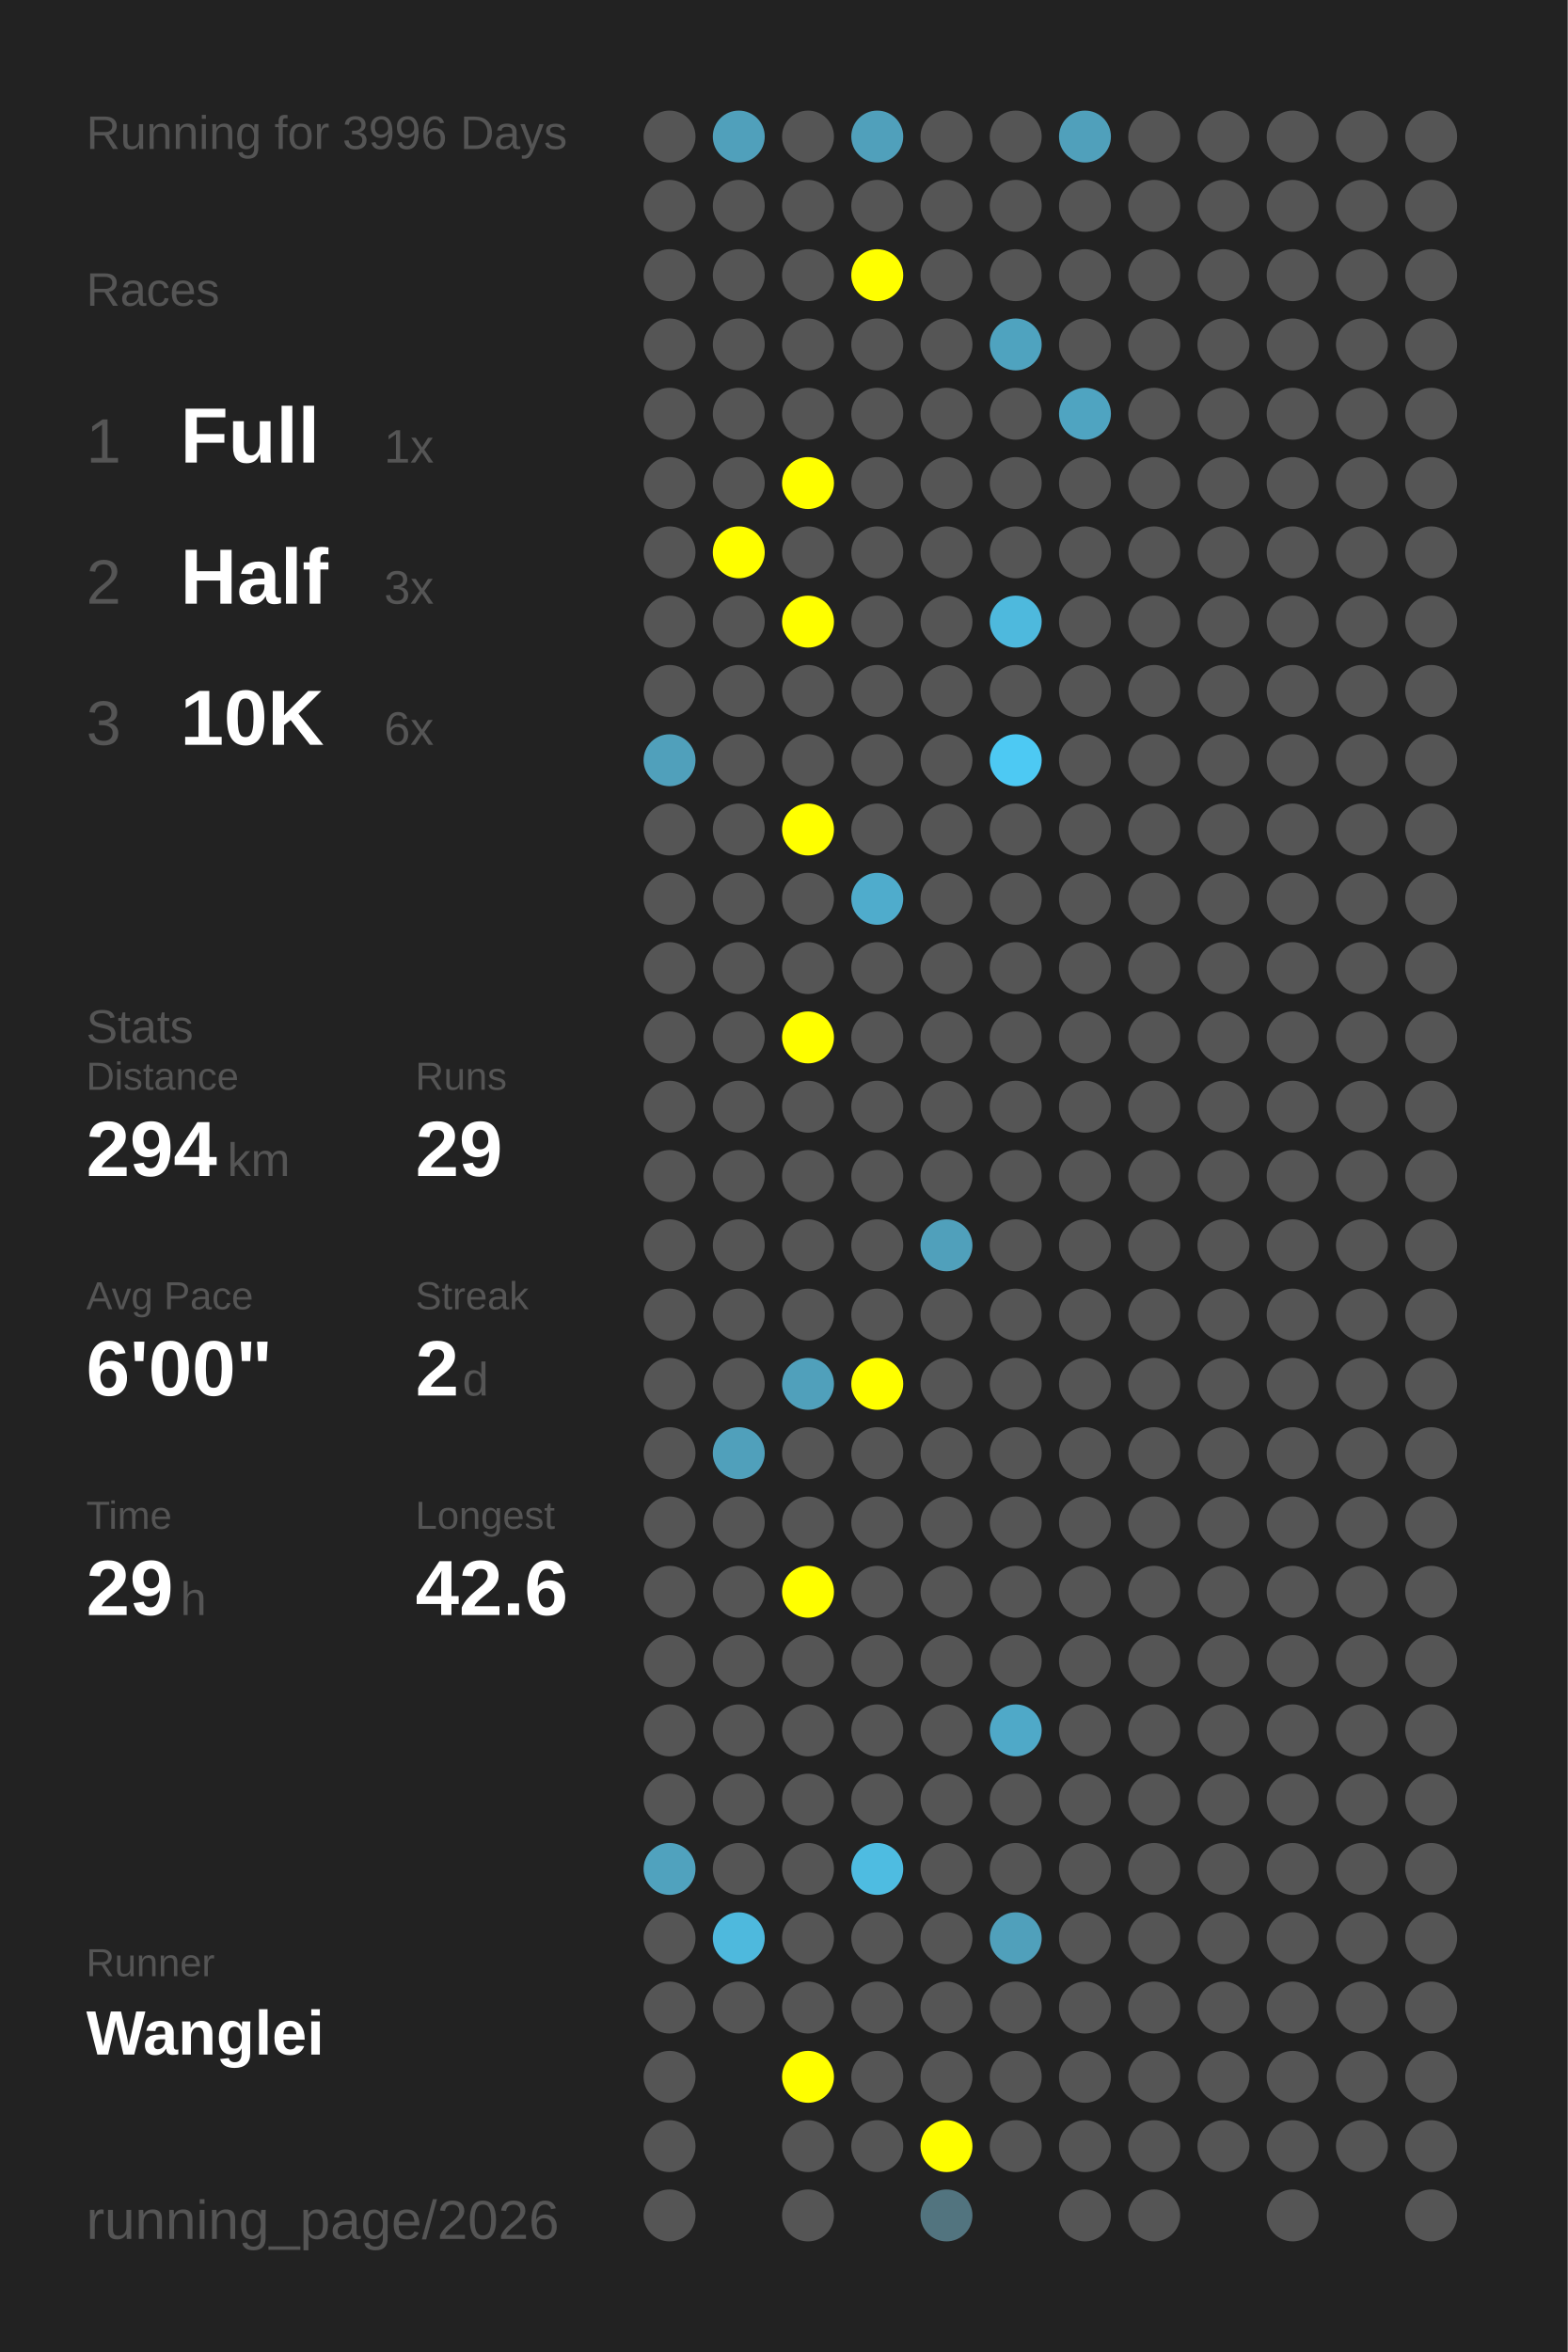
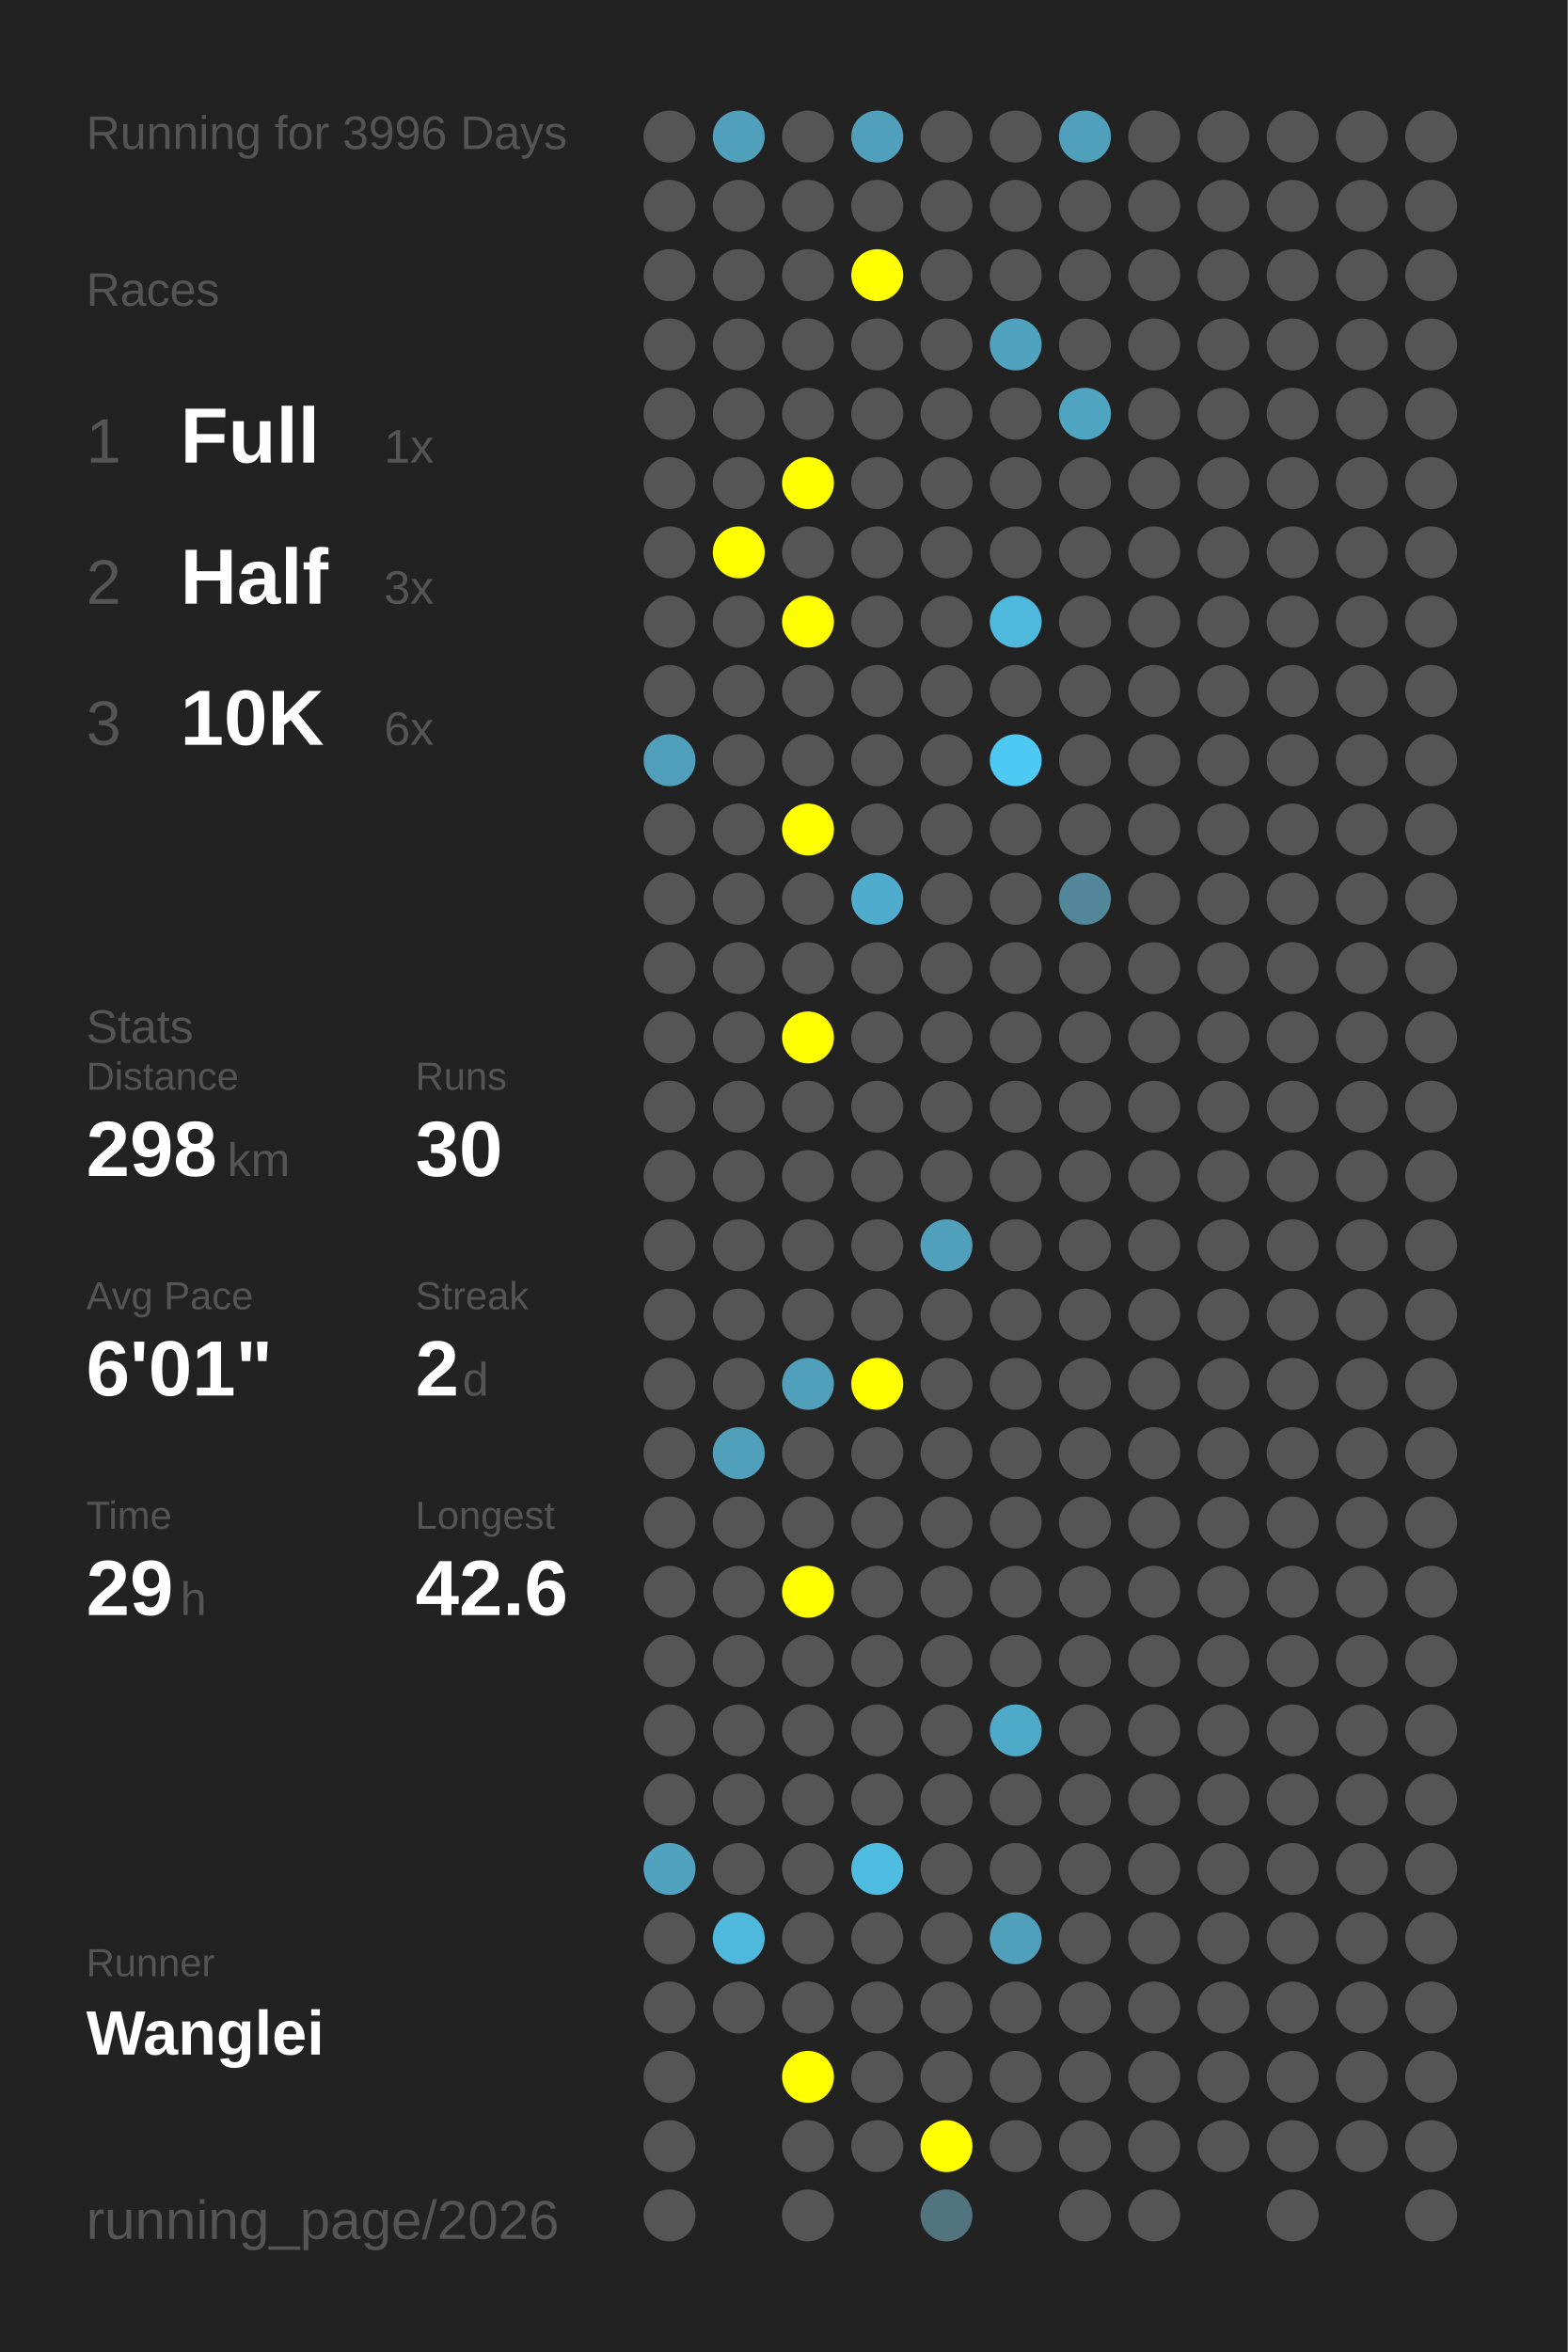
<svg xmlns="http://www.w3.org/2000/svg" baseProfile="full" height="300mm" version="1.1" viewBox="0,0,200,300" width="200mm">
  <defs />
  <rect fill="#222222" height="300" width="200" x="0" y="0" />
  <text fill="#555555" style="font-size:6px; font-family:Arial;" x="11" y="19">Running for 3996 Days</text>
  <text fill="#555555" style="font-size:6px; font-family:Arial;" x="11" y="39">Races</text>
  <text fill="#555555" style="font-size:8px; font-family:Arial;" x="11" y="59">1</text>
  <text fill="#FFFFFF" style="font-size:10px; font-family:Arial; font-weight:bold;" x="23" y="59">Full</text>
  <text fill="#555555" style="font-size:6px; font-family:Arial;" x="49" y="59">1x</text>
  <text fill="#555555" style="font-size:8px; font-family:Arial;" x="11" y="77">2</text>
  <text fill="#FFFFFF" style="font-size:10px; font-family:Arial; font-weight:bold;" x="23" y="77">Half</text>
  <text fill="#555555" style="font-size:6px; font-family:Arial;" x="49" y="77">3x</text>
  <text fill="#555555" style="font-size:8px; font-family:Arial;" x="11" y="95">3</text>
  <text fill="#FFFFFF" style="font-size:10px; font-family:Arial; font-weight:bold;" x="23" y="95">10K</text>
  <text fill="#555555" style="font-size:6px; font-family:Arial;" x="49" y="95">6x</text>
  <text fill="#555555" style="font-size:6px; font-family:Arial;" x="11" y="133">Stats</text>
  <text fill="#555555" style="font-size:5px; font-family:Arial;" x="11" y="139">Distance</text>
-   <text fill="#FFFFFF" style="font-size:10px; font-family:Arial; font-weight:bold;" x="11" y="150">294</text>
+   <text fill="#FFFFFF" style="font-size:10px; font-family:Arial; font-weight:bold;" x="11" y="150">298</text>
  <text fill="#555555" style="font-size:6px; font-family:Arial;" x="29" y="150">km</text>
  <text fill="#555555" style="font-size:5px; font-family:Arial;" x="53" y="139">Runs</text>
-   <text fill="#FFFFFF" style="font-size:10px; font-family:Arial; font-weight:bold;" x="53" y="150">29</text>
+   <text fill="#FFFFFF" style="font-size:10px; font-family:Arial; font-weight:bold;" x="53" y="150">30</text>
  <text fill="#555555" style="font-size:5px; font-family:Arial;" x="11" y="167">Avg Pace</text>
-   <text fill="#FFFFFF" style="font-size:10px; font-family:Arial; font-weight:bold;" x="11" y="178">6'00"</text>
+   <text fill="#FFFFFF" style="font-size:10px; font-family:Arial; font-weight:bold;" x="11" y="178">6'01"</text>
  <text fill="#555555" style="font-size:5px; font-family:Arial;" x="53" y="167">Streak</text>
  <text fill="#FFFFFF" style="font-size:10px; font-family:Arial; font-weight:bold;" x="53" y="178">2</text>
  <text fill="#555555" style="font-size:6px; font-family:Arial;" x="59" y="178">d</text>
  <text fill="#555555" style="font-size:5px; font-family:Arial;" x="11" y="195">Time</text>
  <text fill="#FFFFFF" style="font-size:10px; font-family:Arial; font-weight:bold;" x="11" y="206">29</text>
  <text fill="#555555" style="font-size:6px; font-family:Arial;" x="23" y="206">h</text>
  <text fill="#555555" style="font-size:5px; font-family:Arial;" x="53" y="195">Longest</text>
  <text fill="#FFFFFF" style="font-size:10px; font-family:Arial; font-weight:bold;" x="53" y="206">42.6</text>
  <text fill="#555555" style="font-size:5px; font-family:Arial;" x="11" y="252.065">Runner</text>
  <text fill="#FFFFFF" style="font-size:8px; font-family:Arial; font-weight:bold;" x="11" y="262.065">Wanglei</text>
  <text fill="#555555" style="font-size:7px; font-family:Arial;" x="11" y="285.581">running_page/2026</text>
  <circle cx="85.417" cy="17.419" fill="#555555" r="3.312" />
  <circle cx="85.417" cy="26.258" fill="#555555" r="3.312" />
  <circle cx="85.417" cy="35.097" fill="#555555" r="3.312" />
  <circle cx="85.417" cy="43.935" fill="#555555" r="3.312" />
  <circle cx="85.417" cy="52.774" fill="#555555" r="3.312" />
  <circle cx="85.417" cy="61.613" fill="#555555" r="3.312" />
  <circle cx="85.417" cy="70.452" fill="#555555" r="3.312" />
  <circle cx="85.417" cy="79.29" fill="#555555" r="3.312" />
  <circle cx="85.417" cy="88.129" fill="#555555" r="3.312" />
  <circle cx="85.417" cy="96.968" fill="#50a0bb" r="3.312" />
  <circle cx="85.417" cy="105.806" fill="#555555" r="3.312" />
  <circle cx="85.417" cy="114.645" fill="#555555" r="3.312" />
  <circle cx="85.417" cy="123.484" fill="#555555" r="3.312" />
  <circle cx="85.417" cy="132.323" fill="#555555" r="3.312" />
  <circle cx="85.417" cy="141.161" fill="#555555" r="3.312" />
  <circle cx="85.417" cy="150" fill="#555555" r="3.312" />
  <circle cx="85.417" cy="158.839" fill="#555555" r="3.312" />
  <circle cx="85.417" cy="167.677" fill="#555555" r="3.312" />
  <circle cx="85.417" cy="176.516" fill="#555555" r="3.312" />
  <circle cx="85.417" cy="185.355" fill="#555555" r="3.312" />
  <circle cx="85.417" cy="194.194" fill="#555555" r="3.312" />
  <circle cx="85.417" cy="203.032" fill="#555555" r="3.312" />
  <circle cx="85.417" cy="211.871" fill="#555555" r="3.312" />
  <circle cx="85.417" cy="220.71" fill="#555555" r="3.312" />
  <circle cx="85.417" cy="229.548" fill="#555555" r="3.312" />
  <circle cx="85.417" cy="238.387" fill="#50a2be" r="3.312" />
  <circle cx="85.417" cy="247.226" fill="#555555" r="3.312" />
  <circle cx="85.417" cy="256.065" fill="#555555" r="3.312" />
  <circle cx="85.417" cy="264.903" fill="#555555" r="3.312" />
  <circle cx="85.417" cy="273.742" fill="#555555" r="3.312" />
  <circle cx="85.417" cy="282.581" fill="#555555" r="3.312" />
  <circle cx="94.25" cy="17.419" fill="#50a0bb" r="3.312" />
  <circle cx="94.25" cy="26.258" fill="#555555" r="3.312" />
  <circle cx="94.25" cy="35.097" fill="#555555" r="3.312" />
  <circle cx="94.25" cy="43.935" fill="#555555" r="3.312" />
  <circle cx="94.25" cy="52.774" fill="#555555" r="3.312" />
  <circle cx="94.25" cy="61.613" fill="#555555" r="3.312" />
  <circle cx="94.25" cy="70.452" fill="#FFFF00" r="3.312" />
  <circle cx="94.25" cy="79.29" fill="#555555" r="3.312" />
  <circle cx="94.25" cy="88.129" fill="#555555" r="3.312" />
  <circle cx="94.25" cy="96.968" fill="#555555" r="3.312" />
  <circle cx="94.25" cy="105.806" fill="#555555" r="3.312" />
  <circle cx="94.25" cy="114.645" fill="#555555" r="3.312" />
  <circle cx="94.25" cy="123.484" fill="#555555" r="3.312" />
  <circle cx="94.25" cy="132.323" fill="#555555" r="3.312" />
  <circle cx="94.25" cy="141.161" fill="#555555" r="3.312" />
  <circle cx="94.25" cy="150" fill="#555555" r="3.312" />
  <circle cx="94.25" cy="158.839" fill="#555555" r="3.312" />
  <circle cx="94.25" cy="167.677" fill="#555555" r="3.312" />
  <circle cx="94.25" cy="176.516" fill="#555555" r="3.312" />
  <circle cx="94.25" cy="185.355" fill="#50a0bb" r="3.312" />
  <circle cx="94.25" cy="194.194" fill="#555555" r="3.312" />
  <circle cx="94.25" cy="203.032" fill="#555555" r="3.312" />
  <circle cx="94.25" cy="211.871" fill="#555555" r="3.312" />
  <circle cx="94.25" cy="220.71" fill="#555555" r="3.312" />
  <circle cx="94.25" cy="229.548" fill="#555555" r="3.312" />
  <circle cx="94.25" cy="238.387" fill="#555555" r="3.312" />
  <circle cx="94.25" cy="247.226" fill="#4eb9dd" r="3.312" />
  <circle cx="94.25" cy="256.065" fill="#555555" r="3.312" />
  <circle cx="103.083" cy="17.419" fill="#555555" r="3.312" />
  <circle cx="103.083" cy="26.258" fill="#555555" r="3.312" />
  <circle cx="103.083" cy="35.097" fill="#555555" r="3.312" />
  <circle cx="103.083" cy="43.935" fill="#555555" r="3.312" />
  <circle cx="103.083" cy="52.774" fill="#555555" r="3.312" />
  <circle cx="103.083" cy="61.613" fill="#FFFF00" r="3.312" />
  <circle cx="103.083" cy="70.452" fill="#555555" r="3.312" />
  <circle cx="103.083" cy="79.29" fill="#FFFF00" r="3.312" />
  <circle cx="103.083" cy="88.129" fill="#555555" r="3.312" />
  <circle cx="103.083" cy="96.968" fill="#555555" r="3.312" />
  <circle cx="103.083" cy="105.806" fill="#FFFF00" r="3.312" />
  <circle cx="103.083" cy="114.645" fill="#555555" r="3.312" />
  <circle cx="103.083" cy="123.484" fill="#555555" r="3.312" />
  <circle cx="103.083" cy="132.323" fill="#FFFF00" r="3.312" />
  <circle cx="103.083" cy="141.161" fill="#555555" r="3.312" />
  <circle cx="103.083" cy="150" fill="#555555" r="3.312" />
  <circle cx="103.083" cy="158.839" fill="#555555" r="3.312" />
  <circle cx="103.083" cy="167.677" fill="#555555" r="3.312" />
  <circle cx="103.083" cy="176.516" fill="#50a0bb" r="3.312" />
  <circle cx="103.083" cy="185.355" fill="#555555" r="3.312" />
  <circle cx="103.083" cy="194.194" fill="#555555" r="3.312" />
  <circle cx="103.083" cy="203.032" fill="#FFFF00" r="3.312" />
  <circle cx="103.083" cy="211.871" fill="#555555" r="3.312" />
  <circle cx="103.083" cy="220.71" fill="#555555" r="3.312" />
  <circle cx="103.083" cy="229.548" fill="#555555" r="3.312" />
  <circle cx="103.083" cy="238.387" fill="#555555" r="3.312" />
  <circle cx="103.083" cy="247.226" fill="#555555" r="3.312" />
  <circle cx="103.083" cy="256.065" fill="#555555" r="3.312" />
  <circle cx="103.083" cy="264.903" fill="#FFFF00" r="3.312" />
  <circle cx="103.083" cy="273.742" fill="#555555" r="3.312" />
  <circle cx="103.083" cy="282.581" fill="#555555" r="3.312" />
  <circle cx="111.917" cy="17.419" fill="#50a0bb" r="3.312" />
  <circle cx="111.917" cy="26.258" fill="#555555" r="3.312" />
  <circle cx="111.917" cy="35.097" fill="#FFFF00" r="3.312" />
  <circle cx="111.917" cy="43.935" fill="#555555" r="3.312" />
  <circle cx="111.917" cy="52.774" fill="#555555" r="3.312" />
  <circle cx="111.917" cy="61.613" fill="#555555" r="3.312" />
  <circle cx="111.917" cy="70.452" fill="#555555" r="3.312" />
  <circle cx="111.917" cy="79.29" fill="#555555" r="3.312" />
  <circle cx="111.917" cy="88.129" fill="#555555" r="3.312" />
  <circle cx="111.917" cy="96.968" fill="#555555" r="3.312" />
  <circle cx="111.917" cy="105.806" fill="#555555" r="3.312" />
  <circle cx="111.917" cy="114.645" fill="#4faccc" r="3.312" />
  <circle cx="111.917" cy="123.484" fill="#555555" r="3.312" />
  <circle cx="111.917" cy="132.323" fill="#555555" r="3.312" />
  <circle cx="111.917" cy="141.161" fill="#555555" r="3.312" />
  <circle cx="111.917" cy="150" fill="#555555" r="3.312" />
  <circle cx="111.917" cy="158.839" fill="#555555" r="3.312" />
  <circle cx="111.917" cy="167.677" fill="#555555" r="3.312" />
  <circle cx="111.917" cy="176.516" fill="#FFFF00" r="3.312" />
  <circle cx="111.917" cy="185.355" fill="#555555" r="3.312" />
  <circle cx="111.917" cy="194.194" fill="#555555" r="3.312" />
  <circle cx="111.917" cy="203.032" fill="#555555" r="3.312" />
  <circle cx="111.917" cy="211.871" fill="#555555" r="3.312" />
  <circle cx="111.917" cy="220.71" fill="#555555" r="3.312" />
  <circle cx="111.917" cy="229.548" fill="#555555" r="3.312" />
  <circle cx="111.917" cy="238.387" fill="#4ebce1" r="3.312" />
  <circle cx="111.917" cy="247.226" fill="#555555" r="3.312" />
  <circle cx="111.917" cy="256.065" fill="#555555" r="3.312" />
  <circle cx="111.917" cy="264.903" fill="#555555" r="3.312" />
  <circle cx="111.917" cy="273.742" fill="#555555" r="3.312" />
  <circle cx="120.75" cy="17.419" fill="#555555" r="3.312" />
  <circle cx="120.75" cy="26.258" fill="#555555" r="3.312" />
  <circle cx="120.75" cy="35.097" fill="#555555" r="3.312" />
  <circle cx="120.75" cy="43.935" fill="#555555" r="3.312" />
  <circle cx="120.75" cy="52.774" fill="#555555" r="3.312" />
  <circle cx="120.75" cy="61.613" fill="#555555" r="3.312" />
  <circle cx="120.75" cy="70.452" fill="#555555" r="3.312" />
  <circle cx="120.75" cy="79.29" fill="#555555" r="3.312" />
  <circle cx="120.75" cy="88.129" fill="#555555" r="3.312" />
  <circle cx="120.75" cy="96.968" fill="#555555" r="3.312" />
  <circle cx="120.75" cy="105.806" fill="#555555" r="3.312" />
  <circle cx="120.75" cy="114.645" fill="#555555" r="3.312" />
  <circle cx="120.75" cy="123.484" fill="#555555" r="3.312" />
  <circle cx="120.75" cy="132.323" fill="#555555" r="3.312" />
  <circle cx="120.75" cy="141.161" fill="#555555" r="3.312" />
  <circle cx="120.75" cy="150" fill="#555555" r="3.312" />
  <circle cx="120.75" cy="158.839" fill="#50a0bb" r="3.312" />
  <circle cx="120.75" cy="167.677" fill="#555555" r="3.312" />
  <circle cx="120.75" cy="176.516" fill="#555555" r="3.312" />
  <circle cx="120.75" cy="185.355" fill="#555555" r="3.312" />
  <circle cx="120.75" cy="194.194" fill="#555555" r="3.312" />
  <circle cx="120.75" cy="203.032" fill="#555555" r="3.312" />
  <circle cx="120.75" cy="211.871" fill="#555555" r="3.312" />
  <circle cx="120.75" cy="220.71" fill="#555555" r="3.312" />
  <circle cx="120.75" cy="229.548" fill="#555555" r="3.312" />
  <circle cx="120.75" cy="238.387" fill="#555555" r="3.312" />
  <circle cx="120.75" cy="247.226" fill="#555555" r="3.312" />
  <circle cx="120.75" cy="256.065" fill="#555555" r="3.312" />
  <circle cx="120.75" cy="264.903" fill="#555555" r="3.312" />
  <circle cx="120.75" cy="273.742" fill="#FFFF00" r="3.312" />
  <circle cx="120.75" cy="282.581" fill="#52747f" r="3.312" />
  <circle cx="129.583" cy="17.419" fill="#555555" r="3.312" />
  <circle cx="129.583" cy="26.258" fill="#555555" r="3.312" />
  <circle cx="129.583" cy="35.097" fill="#555555" r="3.312" />
  <circle cx="129.583" cy="43.935" fill="#4fa3bf" r="3.312" />
  <circle cx="129.583" cy="52.774" fill="#555555" r="3.312" />
  <circle cx="129.583" cy="61.613" fill="#555555" r="3.312" />
  <circle cx="129.583" cy="70.452" fill="#555555" r="3.312" />
  <circle cx="129.583" cy="79.29" fill="#4eb9dd" r="3.312" />
  <circle cx="129.583" cy="88.129" fill="#555555" r="3.312" />
  <circle cx="129.583" cy="96.968" fill="#4dc9f3" r="3.312" />
  <circle cx="129.583" cy="105.806" fill="#555555" r="3.312" />
  <circle cx="129.583" cy="114.645" fill="#555555" r="3.312" />
  <circle cx="129.583" cy="123.484" fill="#555555" r="3.312" />
  <circle cx="129.583" cy="132.323" fill="#555555" r="3.312" />
  <circle cx="129.583" cy="141.161" fill="#555555" r="3.312" />
  <circle cx="129.583" cy="150" fill="#555555" r="3.312" />
  <circle cx="129.583" cy="158.839" fill="#555555" r="3.312" />
  <circle cx="129.583" cy="167.677" fill="#555555" r="3.312" />
  <circle cx="129.583" cy="176.516" fill="#555555" r="3.312" />
  <circle cx="129.583" cy="185.355" fill="#555555" r="3.312" />
  <circle cx="129.583" cy="194.194" fill="#555555" r="3.312" />
  <circle cx="129.583" cy="203.032" fill="#555555" r="3.312" />
  <circle cx="129.583" cy="211.871" fill="#555555" r="3.312" />
  <circle cx="129.583" cy="220.71" fill="#4fa9c8" r="3.312" />
  <circle cx="129.583" cy="229.548" fill="#555555" r="3.312" />
  <circle cx="129.583" cy="238.387" fill="#555555" r="3.312" />
  <circle cx="129.583" cy="247.226" fill="#50a0bb" r="3.312" />
  <circle cx="129.583" cy="256.065" fill="#555555" r="3.312" />
  <circle cx="129.583" cy="264.903" fill="#555555" r="3.312" />
  <circle cx="129.583" cy="273.742" fill="#555555" r="3.312" />
  <circle cx="138.417" cy="17.419" fill="#50a0bb" r="3.312" />
  <circle cx="138.417" cy="26.258" fill="#555555" r="3.312" />
  <circle cx="138.417" cy="35.097" fill="#555555" r="3.312" />
  <circle cx="138.417" cy="43.935" fill="#555555" r="3.312" />
  <circle cx="138.417" cy="52.774" fill="#4fa4c1" r="3.312" />
  <circle cx="138.417" cy="61.613" fill="#555555" r="3.312" />
  <circle cx="138.417" cy="70.452" fill="#555555" r="3.312" />
  <circle cx="138.417" cy="79.29" fill="#555555" r="3.312" />
  <circle cx="138.417" cy="88.129" fill="#555555" r="3.312" />
  <circle cx="138.417" cy="96.968" fill="#555555" r="3.312" />
  <circle cx="138.417" cy="105.806" fill="#555555" r="3.312" />
-   <circle cx="138.417" cy="114.645" fill="#555555" r="3.312" />
+   <circle cx="138.417" cy="114.645" fill="#518799" r="3.312" />
  <circle cx="138.417" cy="123.484" fill="#555555" r="3.312" />
  <circle cx="138.417" cy="132.323" fill="#555555" r="3.312" />
  <circle cx="138.417" cy="141.161" fill="#555555" r="3.312" />
  <circle cx="138.417" cy="150" fill="#555555" r="3.312" />
  <circle cx="138.417" cy="158.839" fill="#555555" r="3.312" />
  <circle cx="138.417" cy="167.677" fill="#555555" r="3.312" />
  <circle cx="138.417" cy="176.516" fill="#555555" r="3.312" />
  <circle cx="138.417" cy="185.355" fill="#555555" r="3.312" />
  <circle cx="138.417" cy="194.194" fill="#555555" r="3.312" />
  <circle cx="138.417" cy="203.032" fill="#555555" r="3.312" />
  <circle cx="138.417" cy="211.871" fill="#555555" r="3.312" />
  <circle cx="138.417" cy="220.71" fill="#555555" r="3.312" />
  <circle cx="138.417" cy="229.548" fill="#555555" r="3.312" />
  <circle cx="138.417" cy="238.387" fill="#555555" r="3.312" />
  <circle cx="138.417" cy="247.226" fill="#555555" r="3.312" />
  <circle cx="138.417" cy="256.065" fill="#555555" r="3.312" />
  <circle cx="138.417" cy="264.903" fill="#555555" r="3.312" />
  <circle cx="138.417" cy="273.742" fill="#555555" r="3.312" />
  <circle cx="138.417" cy="282.581" fill="#555555" r="3.312" />
  <circle cx="147.25" cy="17.419" fill="#555555" r="3.312" />
  <circle cx="147.25" cy="26.258" fill="#555555" r="3.312" />
  <circle cx="147.25" cy="35.097" fill="#555555" r="3.312" />
  <circle cx="147.25" cy="43.935" fill="#555555" r="3.312" />
  <circle cx="147.25" cy="52.774" fill="#555555" r="3.312" />
  <circle cx="147.25" cy="61.613" fill="#555555" r="3.312" />
  <circle cx="147.25" cy="70.452" fill="#555555" r="3.312" />
  <circle cx="147.25" cy="79.29" fill="#555555" r="3.312" />
  <circle cx="147.25" cy="88.129" fill="#555555" r="3.312" />
  <circle cx="147.25" cy="96.968" fill="#555555" r="3.312" />
  <circle cx="147.25" cy="105.806" fill="#555555" r="3.312" />
  <circle cx="147.25" cy="114.645" fill="#555555" r="3.312" />
  <circle cx="147.25" cy="123.484" fill="#555555" r="3.312" />
  <circle cx="147.25" cy="132.323" fill="#555555" r="3.312" />
  <circle cx="147.25" cy="141.161" fill="#555555" r="3.312" />
  <circle cx="147.25" cy="150" fill="#555555" r="3.312" />
  <circle cx="147.25" cy="158.839" fill="#555555" r="3.312" />
  <circle cx="147.25" cy="167.677" fill="#555555" r="3.312" />
  <circle cx="147.25" cy="176.516" fill="#555555" r="3.312" />
  <circle cx="147.25" cy="185.355" fill="#555555" r="3.312" />
  <circle cx="147.25" cy="194.194" fill="#555555" r="3.312" />
  <circle cx="147.25" cy="203.032" fill="#555555" r="3.312" />
  <circle cx="147.25" cy="211.871" fill="#555555" r="3.312" />
  <circle cx="147.25" cy="220.71" fill="#555555" r="3.312" />
  <circle cx="147.25" cy="229.548" fill="#555555" r="3.312" />
  <circle cx="147.25" cy="238.387" fill="#555555" r="3.312" />
  <circle cx="147.25" cy="247.226" fill="#555555" r="3.312" />
  <circle cx="147.25" cy="256.065" fill="#555555" r="3.312" />
  <circle cx="147.25" cy="264.903" fill="#555555" r="3.312" />
  <circle cx="147.25" cy="273.742" fill="#555555" r="3.312" />
  <circle cx="147.25" cy="282.581" fill="#555555" r="3.312" />
  <circle cx="156.083" cy="17.419" fill="#555555" r="3.312" />
  <circle cx="156.083" cy="26.258" fill="#555555" r="3.312" />
  <circle cx="156.083" cy="35.097" fill="#555555" r="3.312" />
  <circle cx="156.083" cy="43.935" fill="#555555" r="3.312" />
  <circle cx="156.083" cy="52.774" fill="#555555" r="3.312" />
  <circle cx="156.083" cy="61.613" fill="#555555" r="3.312" />
  <circle cx="156.083" cy="70.452" fill="#555555" r="3.312" />
  <circle cx="156.083" cy="79.29" fill="#555555" r="3.312" />
  <circle cx="156.083" cy="88.129" fill="#555555" r="3.312" />
  <circle cx="156.083" cy="96.968" fill="#555555" r="3.312" />
  <circle cx="156.083" cy="105.806" fill="#555555" r="3.312" />
  <circle cx="156.083" cy="114.645" fill="#555555" r="3.312" />
  <circle cx="156.083" cy="123.484" fill="#555555" r="3.312" />
  <circle cx="156.083" cy="132.323" fill="#555555" r="3.312" />
  <circle cx="156.083" cy="141.161" fill="#555555" r="3.312" />
  <circle cx="156.083" cy="150" fill="#555555" r="3.312" />
  <circle cx="156.083" cy="158.839" fill="#555555" r="3.312" />
  <circle cx="156.083" cy="167.677" fill="#555555" r="3.312" />
  <circle cx="156.083" cy="176.516" fill="#555555" r="3.312" />
  <circle cx="156.083" cy="185.355" fill="#555555" r="3.312" />
  <circle cx="156.083" cy="194.194" fill="#555555" r="3.312" />
  <circle cx="156.083" cy="203.032" fill="#555555" r="3.312" />
  <circle cx="156.083" cy="211.871" fill="#555555" r="3.312" />
  <circle cx="156.083" cy="220.71" fill="#555555" r="3.312" />
  <circle cx="156.083" cy="229.548" fill="#555555" r="3.312" />
  <circle cx="156.083" cy="238.387" fill="#555555" r="3.312" />
  <circle cx="156.083" cy="247.226" fill="#555555" r="3.312" />
  <circle cx="156.083" cy="256.065" fill="#555555" r="3.312" />
  <circle cx="156.083" cy="264.903" fill="#555555" r="3.312" />
  <circle cx="156.083" cy="273.742" fill="#555555" r="3.312" />
  <circle cx="164.917" cy="17.419" fill="#555555" r="3.312" />
  <circle cx="164.917" cy="26.258" fill="#555555" r="3.312" />
  <circle cx="164.917" cy="35.097" fill="#555555" r="3.312" />
  <circle cx="164.917" cy="43.935" fill="#555555" r="3.312" />
  <circle cx="164.917" cy="52.774" fill="#555555" r="3.312" />
  <circle cx="164.917" cy="61.613" fill="#555555" r="3.312" />
  <circle cx="164.917" cy="70.452" fill="#555555" r="3.312" />
  <circle cx="164.917" cy="79.29" fill="#555555" r="3.312" />
  <circle cx="164.917" cy="88.129" fill="#555555" r="3.312" />
  <circle cx="164.917" cy="96.968" fill="#555555" r="3.312" />
  <circle cx="164.917" cy="105.806" fill="#555555" r="3.312" />
  <circle cx="164.917" cy="114.645" fill="#555555" r="3.312" />
  <circle cx="164.917" cy="123.484" fill="#555555" r="3.312" />
  <circle cx="164.917" cy="132.323" fill="#555555" r="3.312" />
  <circle cx="164.917" cy="141.161" fill="#555555" r="3.312" />
  <circle cx="164.917" cy="150" fill="#555555" r="3.312" />
  <circle cx="164.917" cy="158.839" fill="#555555" r="3.312" />
  <circle cx="164.917" cy="167.677" fill="#555555" r="3.312" />
  <circle cx="164.917" cy="176.516" fill="#555555" r="3.312" />
  <circle cx="164.917" cy="185.355" fill="#555555" r="3.312" />
  <circle cx="164.917" cy="194.194" fill="#555555" r="3.312" />
  <circle cx="164.917" cy="203.032" fill="#555555" r="3.312" />
  <circle cx="164.917" cy="211.871" fill="#555555" r="3.312" />
  <circle cx="164.917" cy="220.71" fill="#555555" r="3.312" />
  <circle cx="164.917" cy="229.548" fill="#555555" r="3.312" />
  <circle cx="164.917" cy="238.387" fill="#555555" r="3.312" />
  <circle cx="164.917" cy="247.226" fill="#555555" r="3.312" />
  <circle cx="164.917" cy="256.065" fill="#555555" r="3.312" />
  <circle cx="164.917" cy="264.903" fill="#555555" r="3.312" />
  <circle cx="164.917" cy="273.742" fill="#555555" r="3.312" />
  <circle cx="164.917" cy="282.581" fill="#555555" r="3.312" />
  <circle cx="173.75" cy="17.419" fill="#555555" r="3.312" />
  <circle cx="173.75" cy="26.258" fill="#555555" r="3.312" />
  <circle cx="173.75" cy="35.097" fill="#555555" r="3.312" />
  <circle cx="173.75" cy="43.935" fill="#555555" r="3.312" />
  <circle cx="173.75" cy="52.774" fill="#555555" r="3.312" />
  <circle cx="173.75" cy="61.613" fill="#555555" r="3.312" />
  <circle cx="173.75" cy="70.452" fill="#555555" r="3.312" />
  <circle cx="173.75" cy="79.29" fill="#555555" r="3.312" />
  <circle cx="173.75" cy="88.129" fill="#555555" r="3.312" />
  <circle cx="173.75" cy="96.968" fill="#555555" r="3.312" />
  <circle cx="173.75" cy="105.806" fill="#555555" r="3.312" />
  <circle cx="173.75" cy="114.645" fill="#555555" r="3.312" />
  <circle cx="173.75" cy="123.484" fill="#555555" r="3.312" />
  <circle cx="173.75" cy="132.323" fill="#555555" r="3.312" />
  <circle cx="173.75" cy="141.161" fill="#555555" r="3.312" />
  <circle cx="173.75" cy="150" fill="#555555" r="3.312" />
  <circle cx="173.75" cy="158.839" fill="#555555" r="3.312" />
  <circle cx="173.75" cy="167.677" fill="#555555" r="3.312" />
  <circle cx="173.75" cy="176.516" fill="#555555" r="3.312" />
  <circle cx="173.75" cy="185.355" fill="#555555" r="3.312" />
  <circle cx="173.75" cy="194.194" fill="#555555" r="3.312" />
  <circle cx="173.75" cy="203.032" fill="#555555" r="3.312" />
  <circle cx="173.75" cy="211.871" fill="#555555" r="3.312" />
  <circle cx="173.75" cy="220.71" fill="#555555" r="3.312" />
  <circle cx="173.75" cy="229.548" fill="#555555" r="3.312" />
  <circle cx="173.75" cy="238.387" fill="#555555" r="3.312" />
  <circle cx="173.75" cy="247.226" fill="#555555" r="3.312" />
  <circle cx="173.75" cy="256.065" fill="#555555" r="3.312" />
  <circle cx="173.75" cy="264.903" fill="#555555" r="3.312" />
  <circle cx="173.75" cy="273.742" fill="#555555" r="3.312" />
  <circle cx="182.583" cy="17.419" fill="#555555" r="3.312" />
  <circle cx="182.583" cy="26.258" fill="#555555" r="3.312" />
  <circle cx="182.583" cy="35.097" fill="#555555" r="3.312" />
  <circle cx="182.583" cy="43.935" fill="#555555" r="3.312" />
  <circle cx="182.583" cy="52.774" fill="#555555" r="3.312" />
  <circle cx="182.583" cy="61.613" fill="#555555" r="3.312" />
  <circle cx="182.583" cy="70.452" fill="#555555" r="3.312" />
  <circle cx="182.583" cy="79.29" fill="#555555" r="3.312" />
  <circle cx="182.583" cy="88.129" fill="#555555" r="3.312" />
  <circle cx="182.583" cy="96.968" fill="#555555" r="3.312" />
  <circle cx="182.583" cy="105.806" fill="#555555" r="3.312" />
  <circle cx="182.583" cy="114.645" fill="#555555" r="3.312" />
  <circle cx="182.583" cy="123.484" fill="#555555" r="3.312" />
  <circle cx="182.583" cy="132.323" fill="#555555" r="3.312" />
  <circle cx="182.583" cy="141.161" fill="#555555" r="3.312" />
  <circle cx="182.583" cy="150" fill="#555555" r="3.312" />
  <circle cx="182.583" cy="158.839" fill="#555555" r="3.312" />
  <circle cx="182.583" cy="167.677" fill="#555555" r="3.312" />
  <circle cx="182.583" cy="176.516" fill="#555555" r="3.312" />
  <circle cx="182.583" cy="185.355" fill="#555555" r="3.312" />
  <circle cx="182.583" cy="194.194" fill="#555555" r="3.312" />
  <circle cx="182.583" cy="203.032" fill="#555555" r="3.312" />
  <circle cx="182.583" cy="211.871" fill="#555555" r="3.312" />
  <circle cx="182.583" cy="220.71" fill="#555555" r="3.312" />
  <circle cx="182.583" cy="229.548" fill="#555555" r="3.312" />
  <circle cx="182.583" cy="238.387" fill="#555555" r="3.312" />
  <circle cx="182.583" cy="247.226" fill="#555555" r="3.312" />
  <circle cx="182.583" cy="256.065" fill="#555555" r="3.312" />
  <circle cx="182.583" cy="264.903" fill="#555555" r="3.312" />
  <circle cx="182.583" cy="273.742" fill="#555555" r="3.312" />
  <circle cx="182.583" cy="282.581" fill="#555555" r="3.312" />
</svg>
